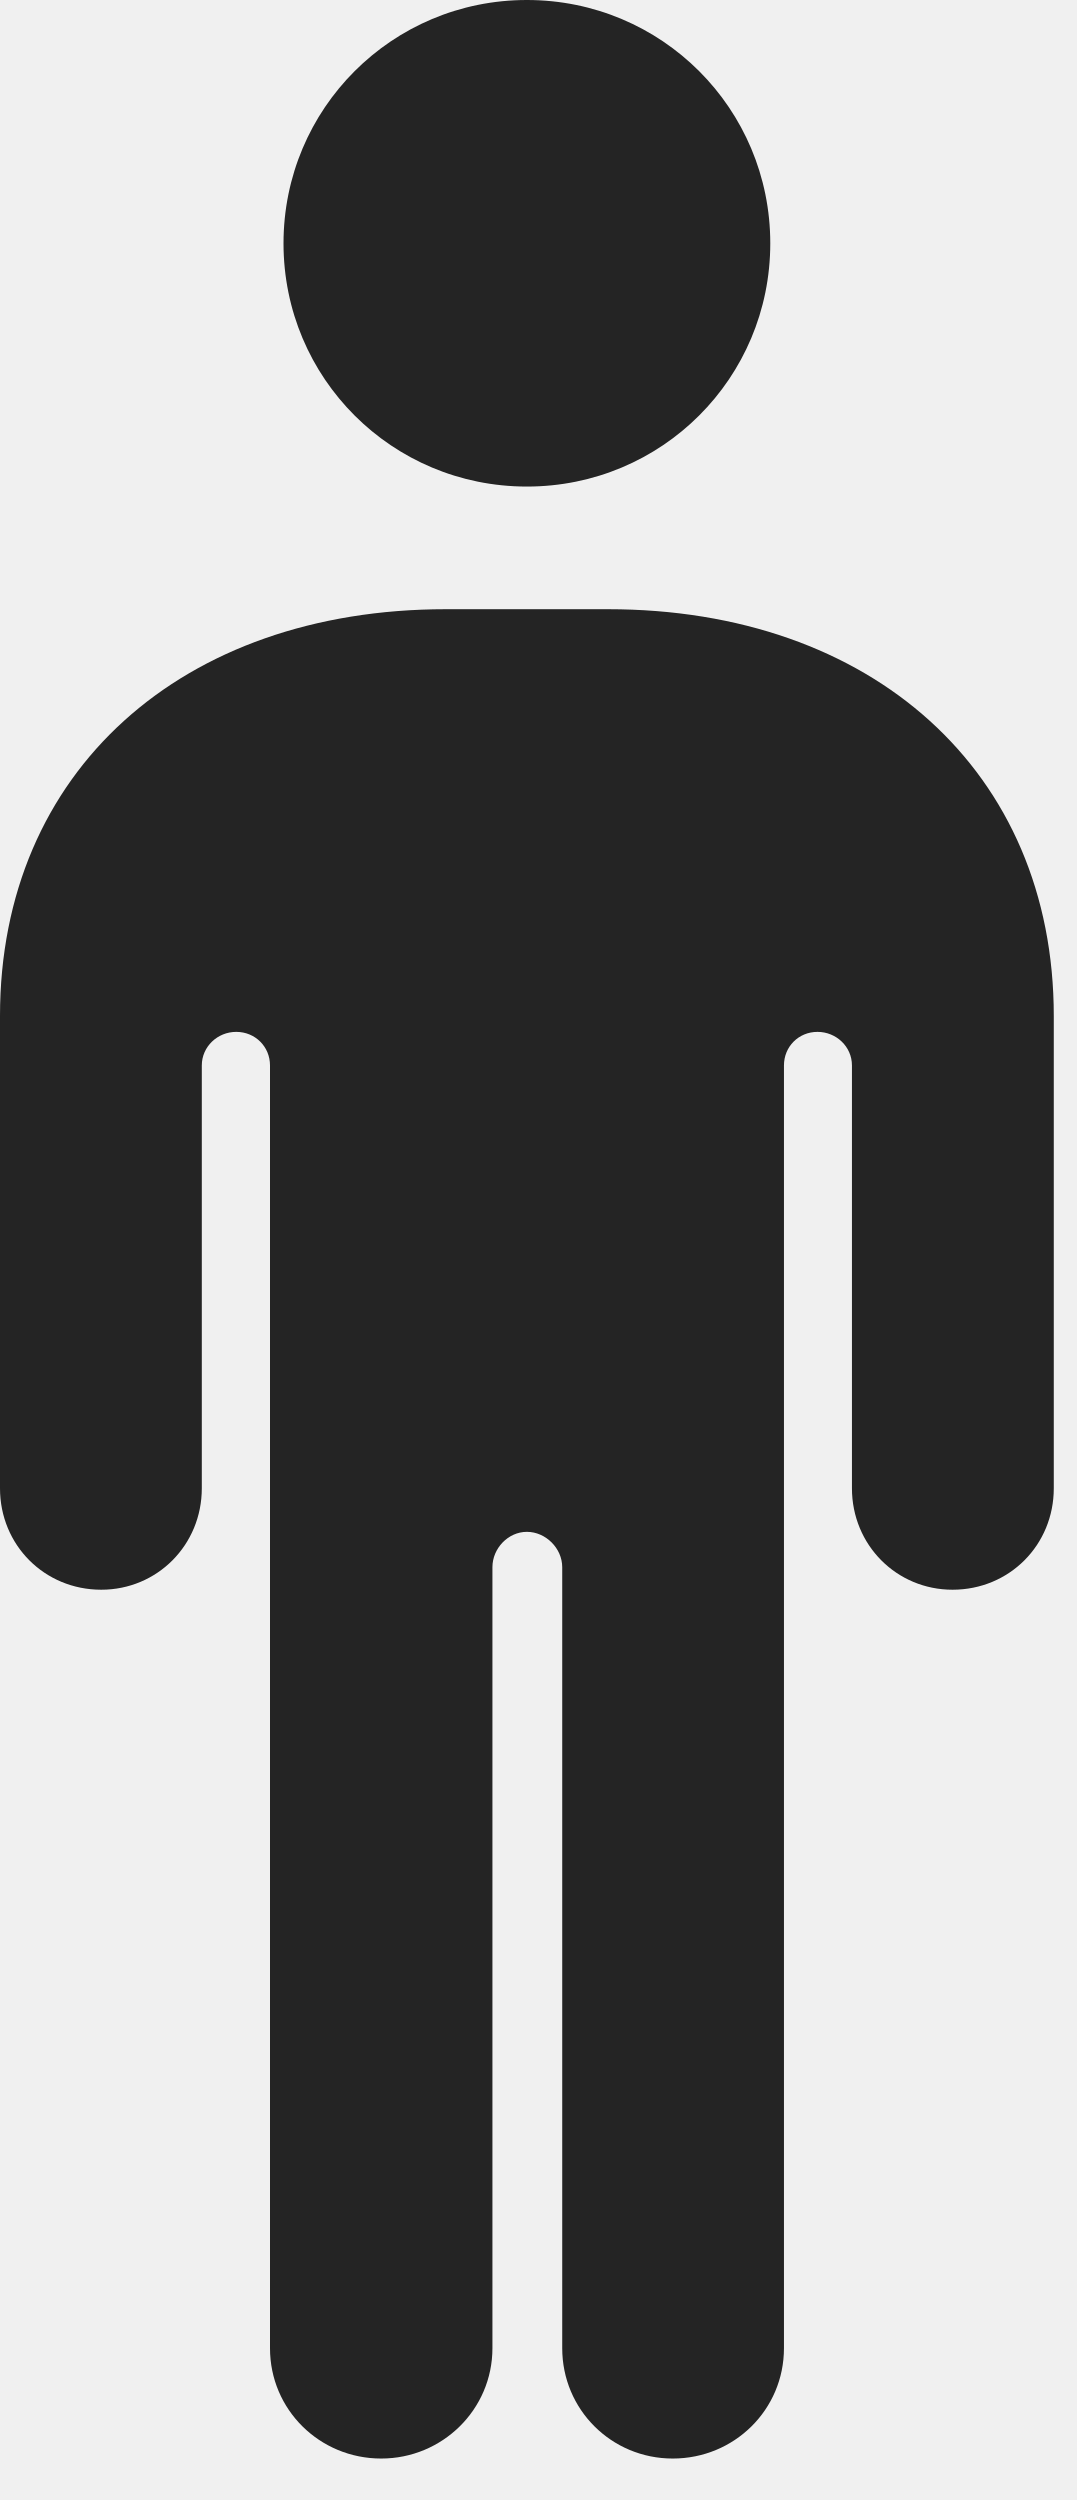
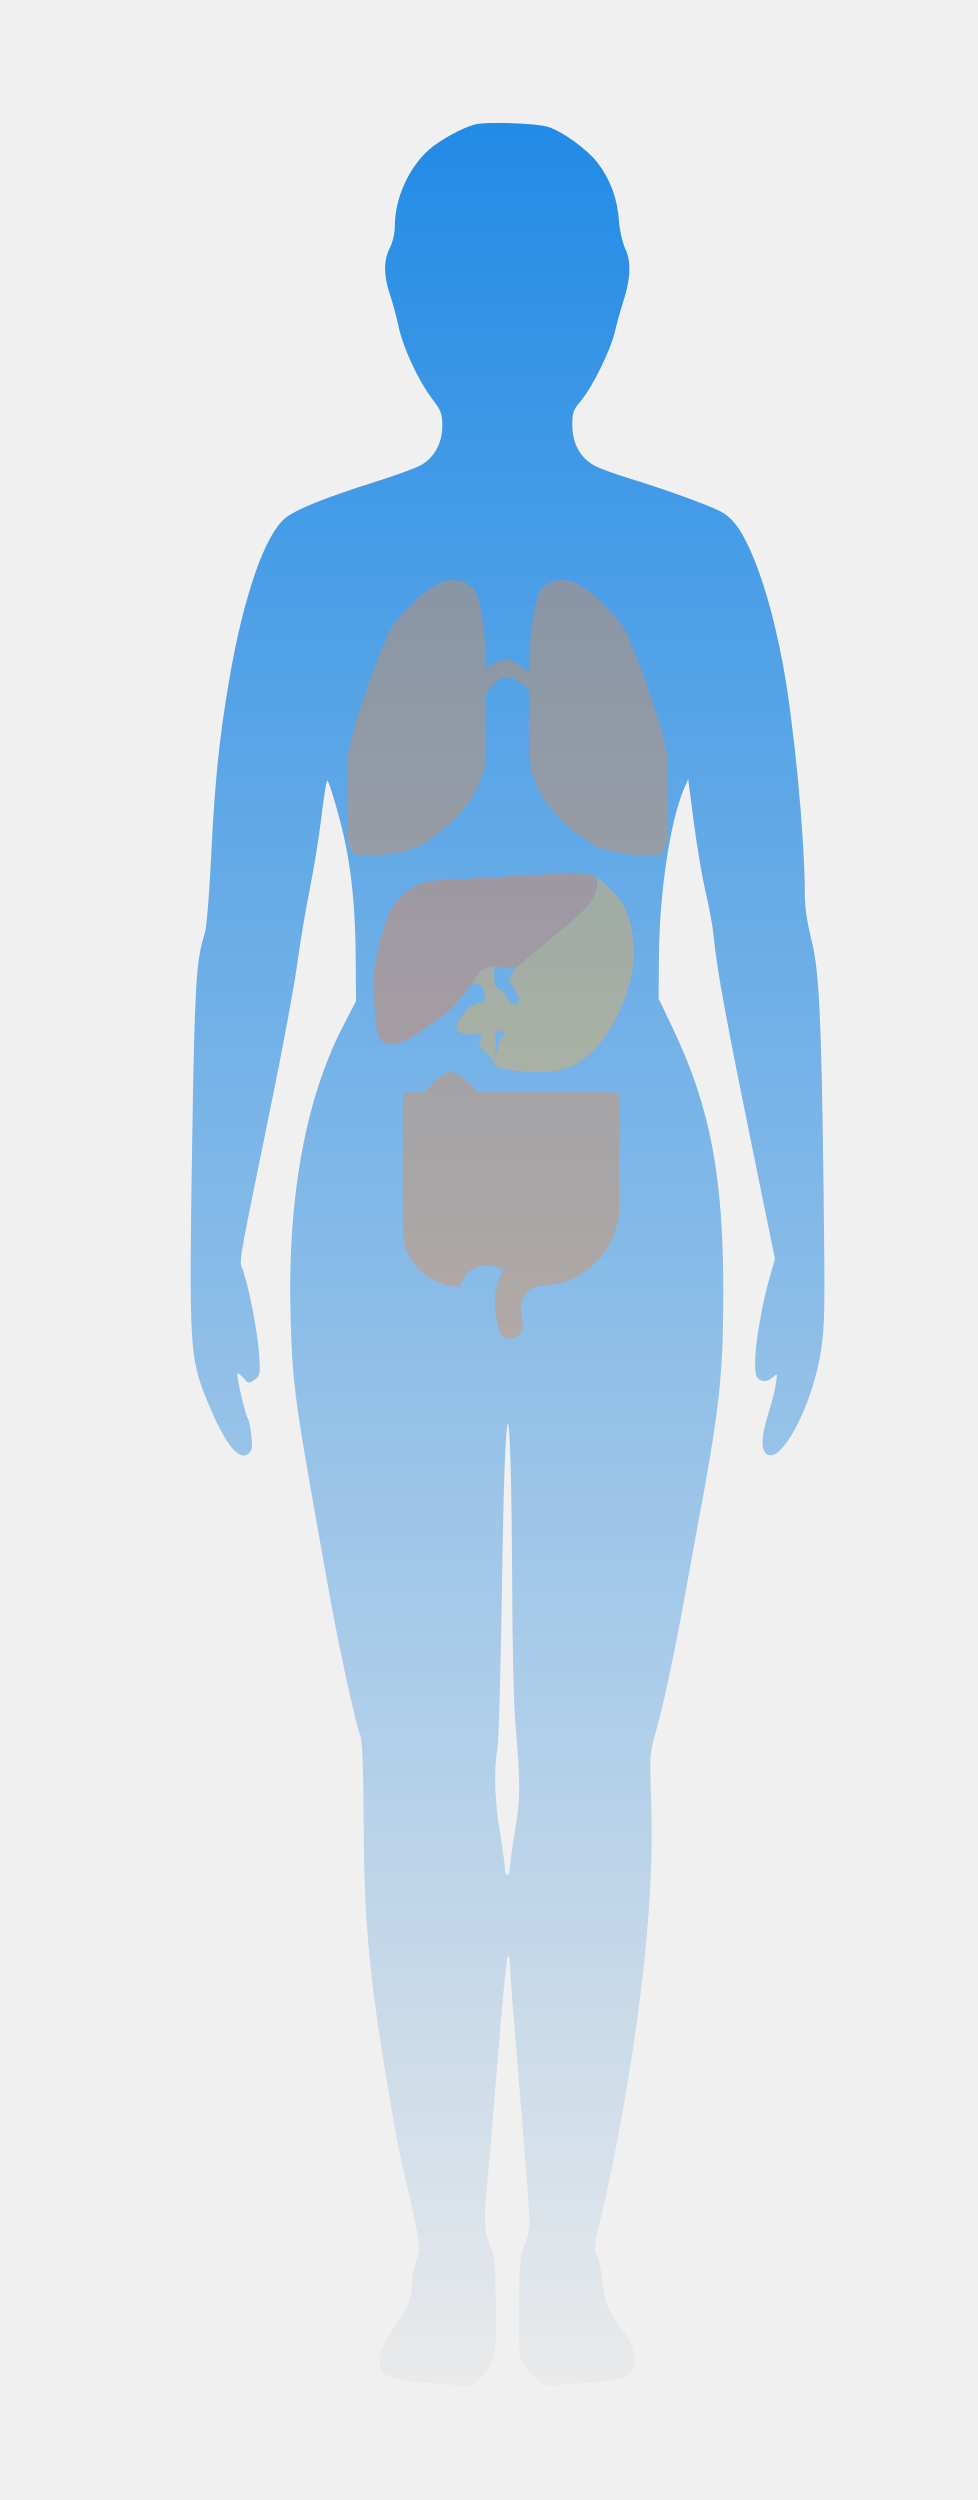
- <svg xmlns="http://www.w3.org/2000/svg" width="31" height="72" viewBox="0 0 31 72" fill="none">
-   <g clip-path="url(#clip0_30_55)">
-     <path d="M0 42.862C0 44.498 1.281 45.784 2.916 45.784C4.526 45.784 5.812 44.498 5.812 42.862V30.684C5.812 30.144 6.264 29.718 6.804 29.718C7.35 29.718 7.776 30.144 7.776 30.684V67.628C7.776 69.4 9.207 70.806 10.979 70.806C12.74 70.806 14.182 69.394 14.182 67.628V45.134C14.182 44.594 14.634 44.117 15.174 44.117C15.72 44.117 16.192 44.594 16.192 45.134V67.628C16.192 69.394 17.609 70.806 19.375 70.806C21.147 70.806 22.578 69.4 22.578 67.628V30.684C22.578 30.144 22.999 29.718 23.544 29.718C24.084 29.718 24.536 30.144 24.536 30.684V42.862C24.536 44.498 25.823 45.784 27.433 45.784C29.068 45.784 30.349 44.498 30.349 42.862V29.261C30.349 22.209 25.101 17.545 17.509 17.545H12.84C5.248 17.545 0 22.209 0 29.261V42.862ZM15.174 14.013C19.057 14.013 22.184 10.892 22.184 7.009C22.184 3.127 19.057 0 15.174 0C11.292 0 8.165 3.127 8.165 7.009C8.165 10.892 11.292 14.013 15.174 14.013Z" fill="black" fill-opacity="0.85" />
+ <svg xmlns="http://www.w3.org/2000/svg" width="145" height="371" viewBox="0 0 145 371" fill="none">
+   <path fill-rule="evenodd" clip-rule="evenodd" d="M70.565 18.451C68.643 18.937 65.315 20.752 63.653 22.221C60.665 24.86 58.605 29.448 58.595 33.483C58.592 34.609 58.297 35.922 57.849 36.799C56.904 38.646 56.907 40.856 57.855 43.666C58.267 44.886 58.846 47.031 59.142 48.433C59.807 51.588 62.08 56.496 64.11 59.162C65.472 60.95 65.64 61.395 65.64 63.2C65.64 65.755 64.439 67.943 62.43 69.046C61.645 69.477 58.581 70.592 55.622 71.525C48.465 73.78 44.136 75.509 42.467 76.778C39.362 79.14 36.131 88.412 33.961 101.189C32.525 109.645 31.866 116.136 31.334 127.094C31.067 132.589 30.659 137.668 30.427 138.381C29.085 142.511 28.886 145.845 28.498 170.787C28.052 199.356 28.173 201.495 30.554 207.413C33.274 214.17 35.399 216.954 36.895 215.716C37.419 215.282 37.49 214.802 37.301 212.996C37.175 211.79 36.919 210.62 36.733 210.395C36.425 210.022 35.216 204.83 35.216 203.876C35.216 203.653 35.592 203.901 36.051 204.428C36.855 205.352 36.918 205.364 37.772 204.763C38.62 204.164 38.649 204.003 38.447 200.957C38.231 197.704 37.095 191.735 36.104 188.652C36.01 188.357 35.918 188.179 35.849 187.991C35.464 186.945 35.809 185.634 40.543 162.434C42.059 155.005 43.666 146.263 44.113 143.006C44.561 139.75 45.401 134.754 45.981 131.904C46.56 129.055 47.33 124.268 47.692 121.265C48.054 118.263 48.442 115.807 48.554 115.808C48.847 115.809 50.669 122.16 51.313 125.428C52.283 130.354 52.735 135.459 52.785 142.081L52.833 148.557L50.919 152.258C45.246 163.228 42.568 178.252 43.136 195.925C43.465 206.13 43.635 207.326 48.965 237.002C50.377 244.861 52.889 256.312 53.47 257.54C53.775 258.184 53.926 262.12 53.965 270.492C54.037 285.779 54.827 293.939 58.046 312.679C58.553 315.63 59.119 318.711 59.304 319.525C62.05 331.62 62.43 333.07 62.106 334.343C62.035 334.624 61.93 334.896 61.808 335.273C61.467 336.326 61.187 337.793 61.185 338.533C61.182 340.545 60.593 342.291 59.244 344.28C56.561 348.24 55.936 349.992 56.595 351.703C56.972 352.685 59.326 353.431 62.486 353.57C64.119 353.642 66.459 353.816 67.686 353.957C69.87 354.207 69.946 354.185 71.151 352.966C73.554 350.537 73.69 349.925 73.584 342.031C73.5 335.778 73.397 334.726 72.718 333.195C71.857 331.254 71.755 329.059 72.297 324.151C72.488 322.421 73.182 314.178 73.839 305.833C74.497 297.488 75.174 290.502 75.346 290.309C75.521 290.111 75.658 290.598 75.658 291.419C75.658 292.223 76.325 300.832 77.142 310.552C77.958 320.271 78.626 328.951 78.626 329.84C78.626 330.73 78.276 332.246 77.849 333.209C77.152 334.782 77.068 335.715 77.026 342.415C76.979 349.721 76.996 349.896 77.875 351.208C78.368 351.944 79.324 352.923 79.998 353.384C81.036 354.093 81.495 354.181 82.986 353.955C83.955 353.808 86.167 353.632 87.901 353.563C91.677 353.415 93.724 352.672 94.062 351.328C94.475 349.687 93.919 347.824 92.427 345.854C90.221 342.938 89.75 341.782 89.353 338.293C89.151 336.524 88.826 334.916 88.629 334.72C88.072 334.164 88.198 332.903 89.209 328.928C89.723 326.903 90.727 322.21 91.439 318.499C95.358 298.081 97.108 280.921 96.639 267.5C96.394 260.463 96.414 260.156 97.329 256.953C98.47 252.965 100.069 245.487 101.597 237.002C102.22 233.541 102.903 229.795 103.114 228.675C106.725 209.514 107.29 204.689 107.339 192.594C107.41 174.789 105.457 164.357 99.854 152.628L97.734 148.187L97.794 141.711C97.881 132.296 99.475 121.75 101.527 117.005L102.126 115.622L102.97 122.098C103.434 125.66 104.225 130.322 104.727 132.46C105.229 134.597 105.739 137.344 105.861 138.566C106.429 144.262 107.617 150.684 112.755 175.829L115 186.818L114.238 189.521C112.461 195.823 111.518 203.389 112.38 204.426C112.995 205.165 113.833 205.143 114.694 204.364C115.366 203.759 115.38 203.793 115.139 205.382C115.001 206.287 114.496 208.276 114.015 209.802C112.987 213.064 112.889 215.063 113.723 215.752C115.872 217.532 120.611 208.559 121.853 200.356C122.393 196.793 122.438 193.913 122.223 176.867C121.89 150.432 121.575 144.004 120.38 139.306C119.774 136.925 119.438 134.589 119.438 132.75C119.438 124.089 117.749 106.63 116.079 98.027C114.734 91.099 113.139 85.616 111.28 81.526C109.815 78.303 108.598 76.743 106.86 75.859C104.967 74.896 98.244 72.468 93.467 71.023C91.324 70.375 88.928 69.489 88.143 69.053C86.1 67.921 84.933 65.756 84.933 63.1C84.933 61.203 85.074 60.806 86.227 59.463C87.877 57.541 90.67 51.84 91.258 49.196C91.507 48.077 92.04 46.162 92.441 44.94C93.591 41.446 93.706 38.855 92.798 36.934C92.356 36.001 91.957 34.226 91.852 32.728C91.628 29.532 90.569 26.644 88.732 24.217C87.207 22.201 83.491 19.501 81.303 18.819C79.61 18.291 72.203 18.037 70.565 18.451ZM76.424 254.949C76.23 252.609 76.043 243.949 76.008 235.706C75.871 203.614 74.962 203.018 74.504 234.721C74.325 247.17 74.022 258.271 73.831 259.39C73.266 262.715 73.387 267.063 74.174 271.787C74.581 274.23 74.914 276.686 74.914 277.246C74.915 277.805 75.082 278.263 75.287 278.263C75.491 278.263 75.658 277.805 75.659 277.246C75.66 276.686 76.011 274.146 76.439 271.602C77.252 266.768 77.25 264.919 76.424 254.949Z" fill="url(#paint0_linear_4716_178)" />
+   <g opacity="0.4">
+     <path d="M59.796 162.568C59.796 162.315 60.001 162.111 60.254 162.111H62.554C62.88 162.111 63.183 161.951 63.382 161.694C64.207 160.632 65.677 159.085 66.787 159.085C67.92 159.085 69.651 160.699 70.612 161.761C70.809 161.98 71.088 162.111 71.383 162.111H91.276C91.626 162.111 91.91 162.395 91.91 162.745V178.944C91.91 185.374 86.796 190.638 80.369 190.822V190.822C78.503 190.876 77.087 192.522 77.314 194.375L77.586 196.592C77.713 197.626 76.947 198.556 75.908 198.629V198.629C75.002 198.693 74.188 198.079 74 197.191L73.62 195.401C73.156 193.219 73.451 190.944 74.454 188.952L74.609 188.645C74.674 188.515 74.608 188.358 74.47 188.314L73.415 187.978C72.289 187.62 71.062 187.778 70.063 188.41V188.41C69.32 188.881 68.753 189.584 68.45 190.41L68.294 190.833C68.275 190.886 68.224 190.922 68.168 190.922V190.922C63.544 190.922 59.796 187.174 59.796 182.551V162.568Z" fill="#E58943" />
+     <path d="M88.534 130.139C87.276 129.675 85.94 129.475 84.601 129.55C78.293 129.903 67.918 130.479 64.711 130.641C60.234 130.867 58.03 134.784 57.495 136.064C56.961 137.344 54.822 144.575 55.424 148.114C56.025 151.654 55.15 154.968 58.23 154.968C59.457 154.968 61.079 154.077 62.468 153.01L64.323 151.757C66.62 150.205 68.572 148.196 70.058 145.856V145.856L70.722 144.808C71.288 143.916 72.291 143.4 73.346 143.456V143.456L76.567 143.629L84.943 136.613C86.921 134.957 88.948 132.936 88.571 130.384C88.559 130.305 88.547 130.223 88.534 130.139V130.139Z" fill="#F17E3D" />
+     <path d="M72.115 99.257C72.146 98.316 72.097 95.639 71.651 92.46C71.095 88.487 70.631 86.082 67.106 86.082C63.581 86.082 58.757 92.042 57.922 93.402C57.087 94.761 51.522 109.191 51.522 113.269V122.784C51.522 124.039 51.707 126.235 52.635 126.758C53.562 127.28 60.056 126.862 62.468 125.398C64.88 123.934 72.115 119.334 72.115 111.178V103.115V99.257Z" fill="#E58943" />
+     <path d="M78.987 92.46C78.542 95.639 78.493 98.316 78.523 99.257V100.006V102.501V111.177C78.523 119.333 85.759 123.934 88.171 125.398C90.583 126.862 97.077 127.28 98.004 126.758C98.932 126.235 99.117 124.039 99.117 122.784V113.269C99.117 109.191 93.552 94.761 92.717 93.401C91.882 92.042 87.058 86.082 83.533 86.082C80.008 86.082 79.544 88.487 78.987 92.46Z" fill="#E58943" />
+     <path d="M75.499 97.909C74.986 97.909 73.703 97.873 72.115 99.257V103.115C72.579 102.067 73.927 100.548 75.018 100.548C76.108 100.548 76.686 100.693 78.523 102.501V100.006C78.06 99.138 76.012 97.909 75.499 97.909Z" fill="#E58943" />
+     <path d="M88.571 130.384C88.948 132.936 86.921 134.957 84.943 136.613L76.567 143.629L75.825 144.708C75.616 145.013 75.592 145.409 75.763 145.737L76.957 148.025C77.11 148.319 77.039 148.68 76.785 148.893V148.893C76.462 149.165 75.974 149.095 75.74 148.743L74.837 147.381C74.768 147.277 74.681 147.188 74.58 147.116L73.77 146.546C73.504 146.358 73.346 146.053 73.346 145.728V143.456V143.456C72.291 143.4 71.288 143.916 70.722 144.808L70.058 145.856L71.028 146.096C71.401 146.188 71.689 146.486 71.767 146.862L71.935 147.667C72.038 148.159 71.759 148.651 71.284 148.816L69.892 149.299C69.694 149.367 69.523 149.496 69.402 149.667L67.92 151.768C67.505 152.356 67.827 153.175 68.531 153.323L69.438 153.514C69.537 153.535 69.639 153.541 69.74 153.531L70.719 153.436C71.306 153.38 71.668 154.062 71.292 154.516V154.516C71.078 154.774 71.091 155.151 71.322 155.394L73.346 157.521L73.587 154.375C73.594 154.289 73.588 154.203 73.571 154.12L73.469 153.62C73.406 153.305 73.646 153.01 73.968 153.01H74.421C74.92 153.01 75.03 153.712 74.554 153.864V153.864C74.413 153.91 74.305 154.023 74.266 154.166L73.346 157.521C72.936 158.043 73.876 159.085 80.919 159.085C89.724 159.085 94.044 146.703 94.044 141.946C94.044 137.188 93.35 133.734 88.534 130.139C88.547 130.223 88.559 130.305 88.571 130.384Z" fill="#F7AD42" />
  </g>
  <defs>
-     <clipPath id="clip0_30_55">
-       <rect width="30.536" height="71.366" fill="white" />
-     </clipPath>
+     <linearGradient id="paint0_linear_4716_178" x1="75.319" y1="354.084" x2="75.319" y2="18.245" gradientUnits="userSpaceOnUse">
+       <stop stop-color="#EAEAEA" />
+       <stop offset="1" stop-color="#228BE6" />
+     </linearGradient>
  </defs>
</svg>
